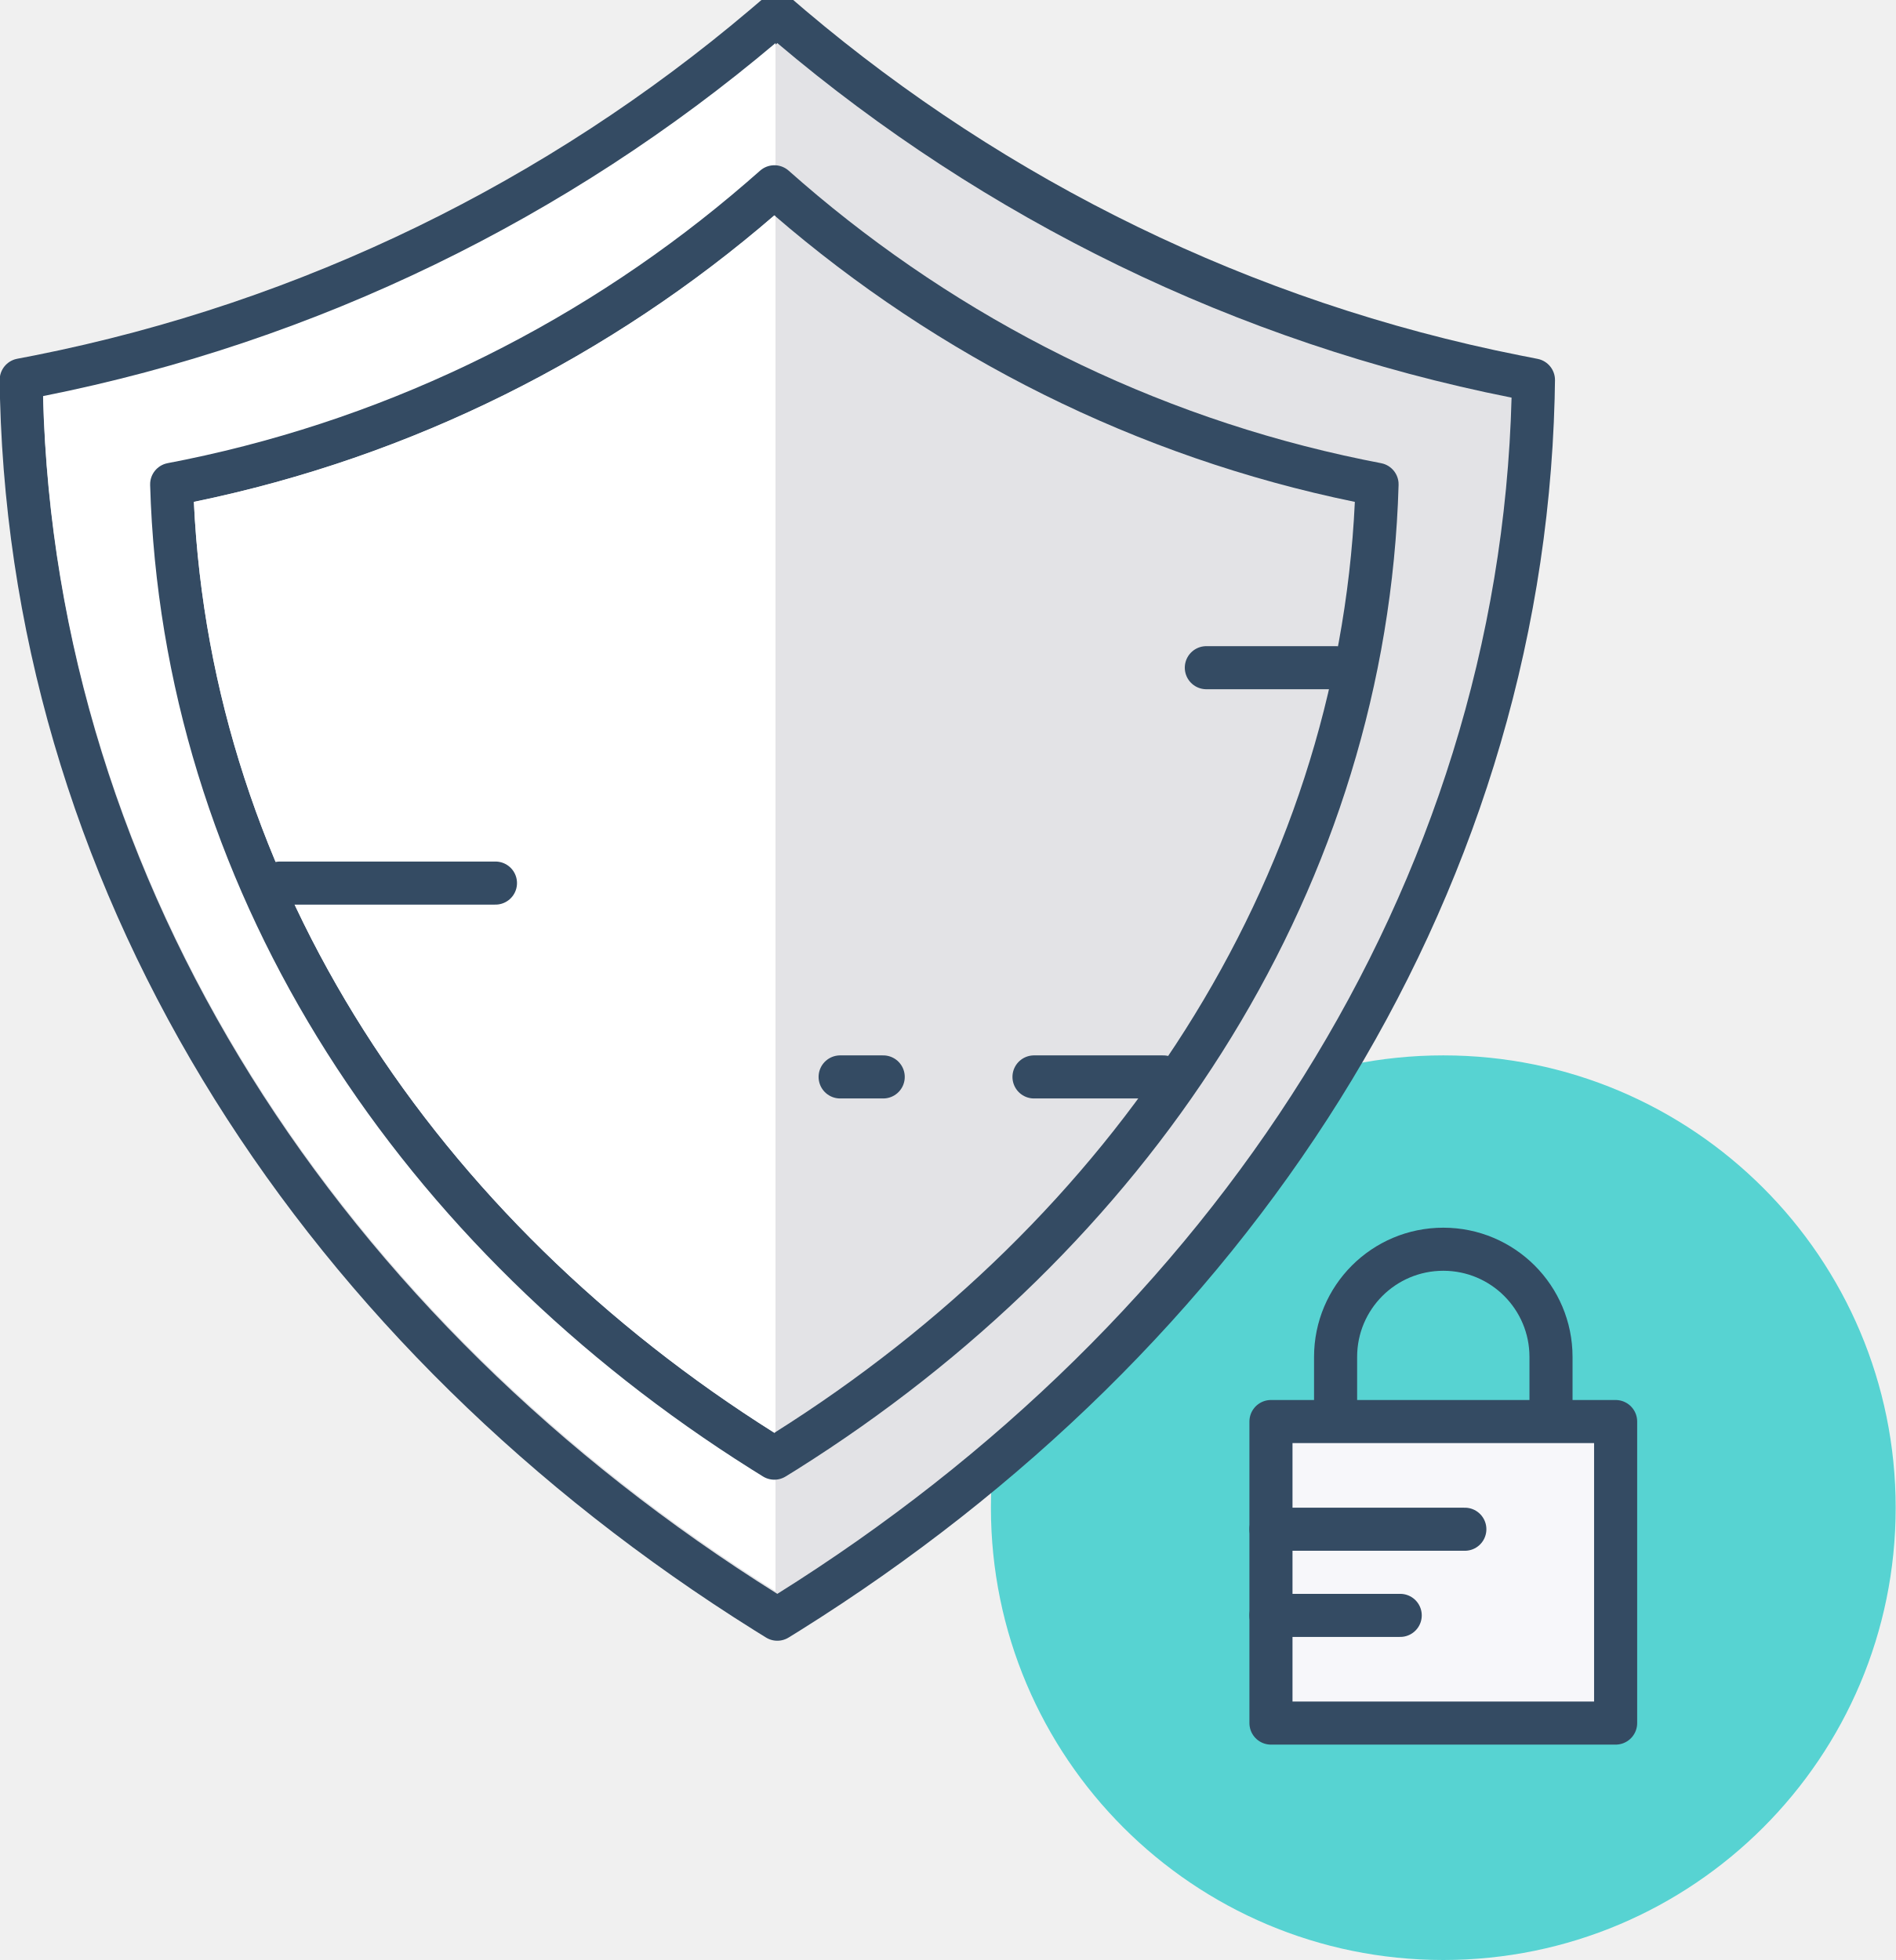
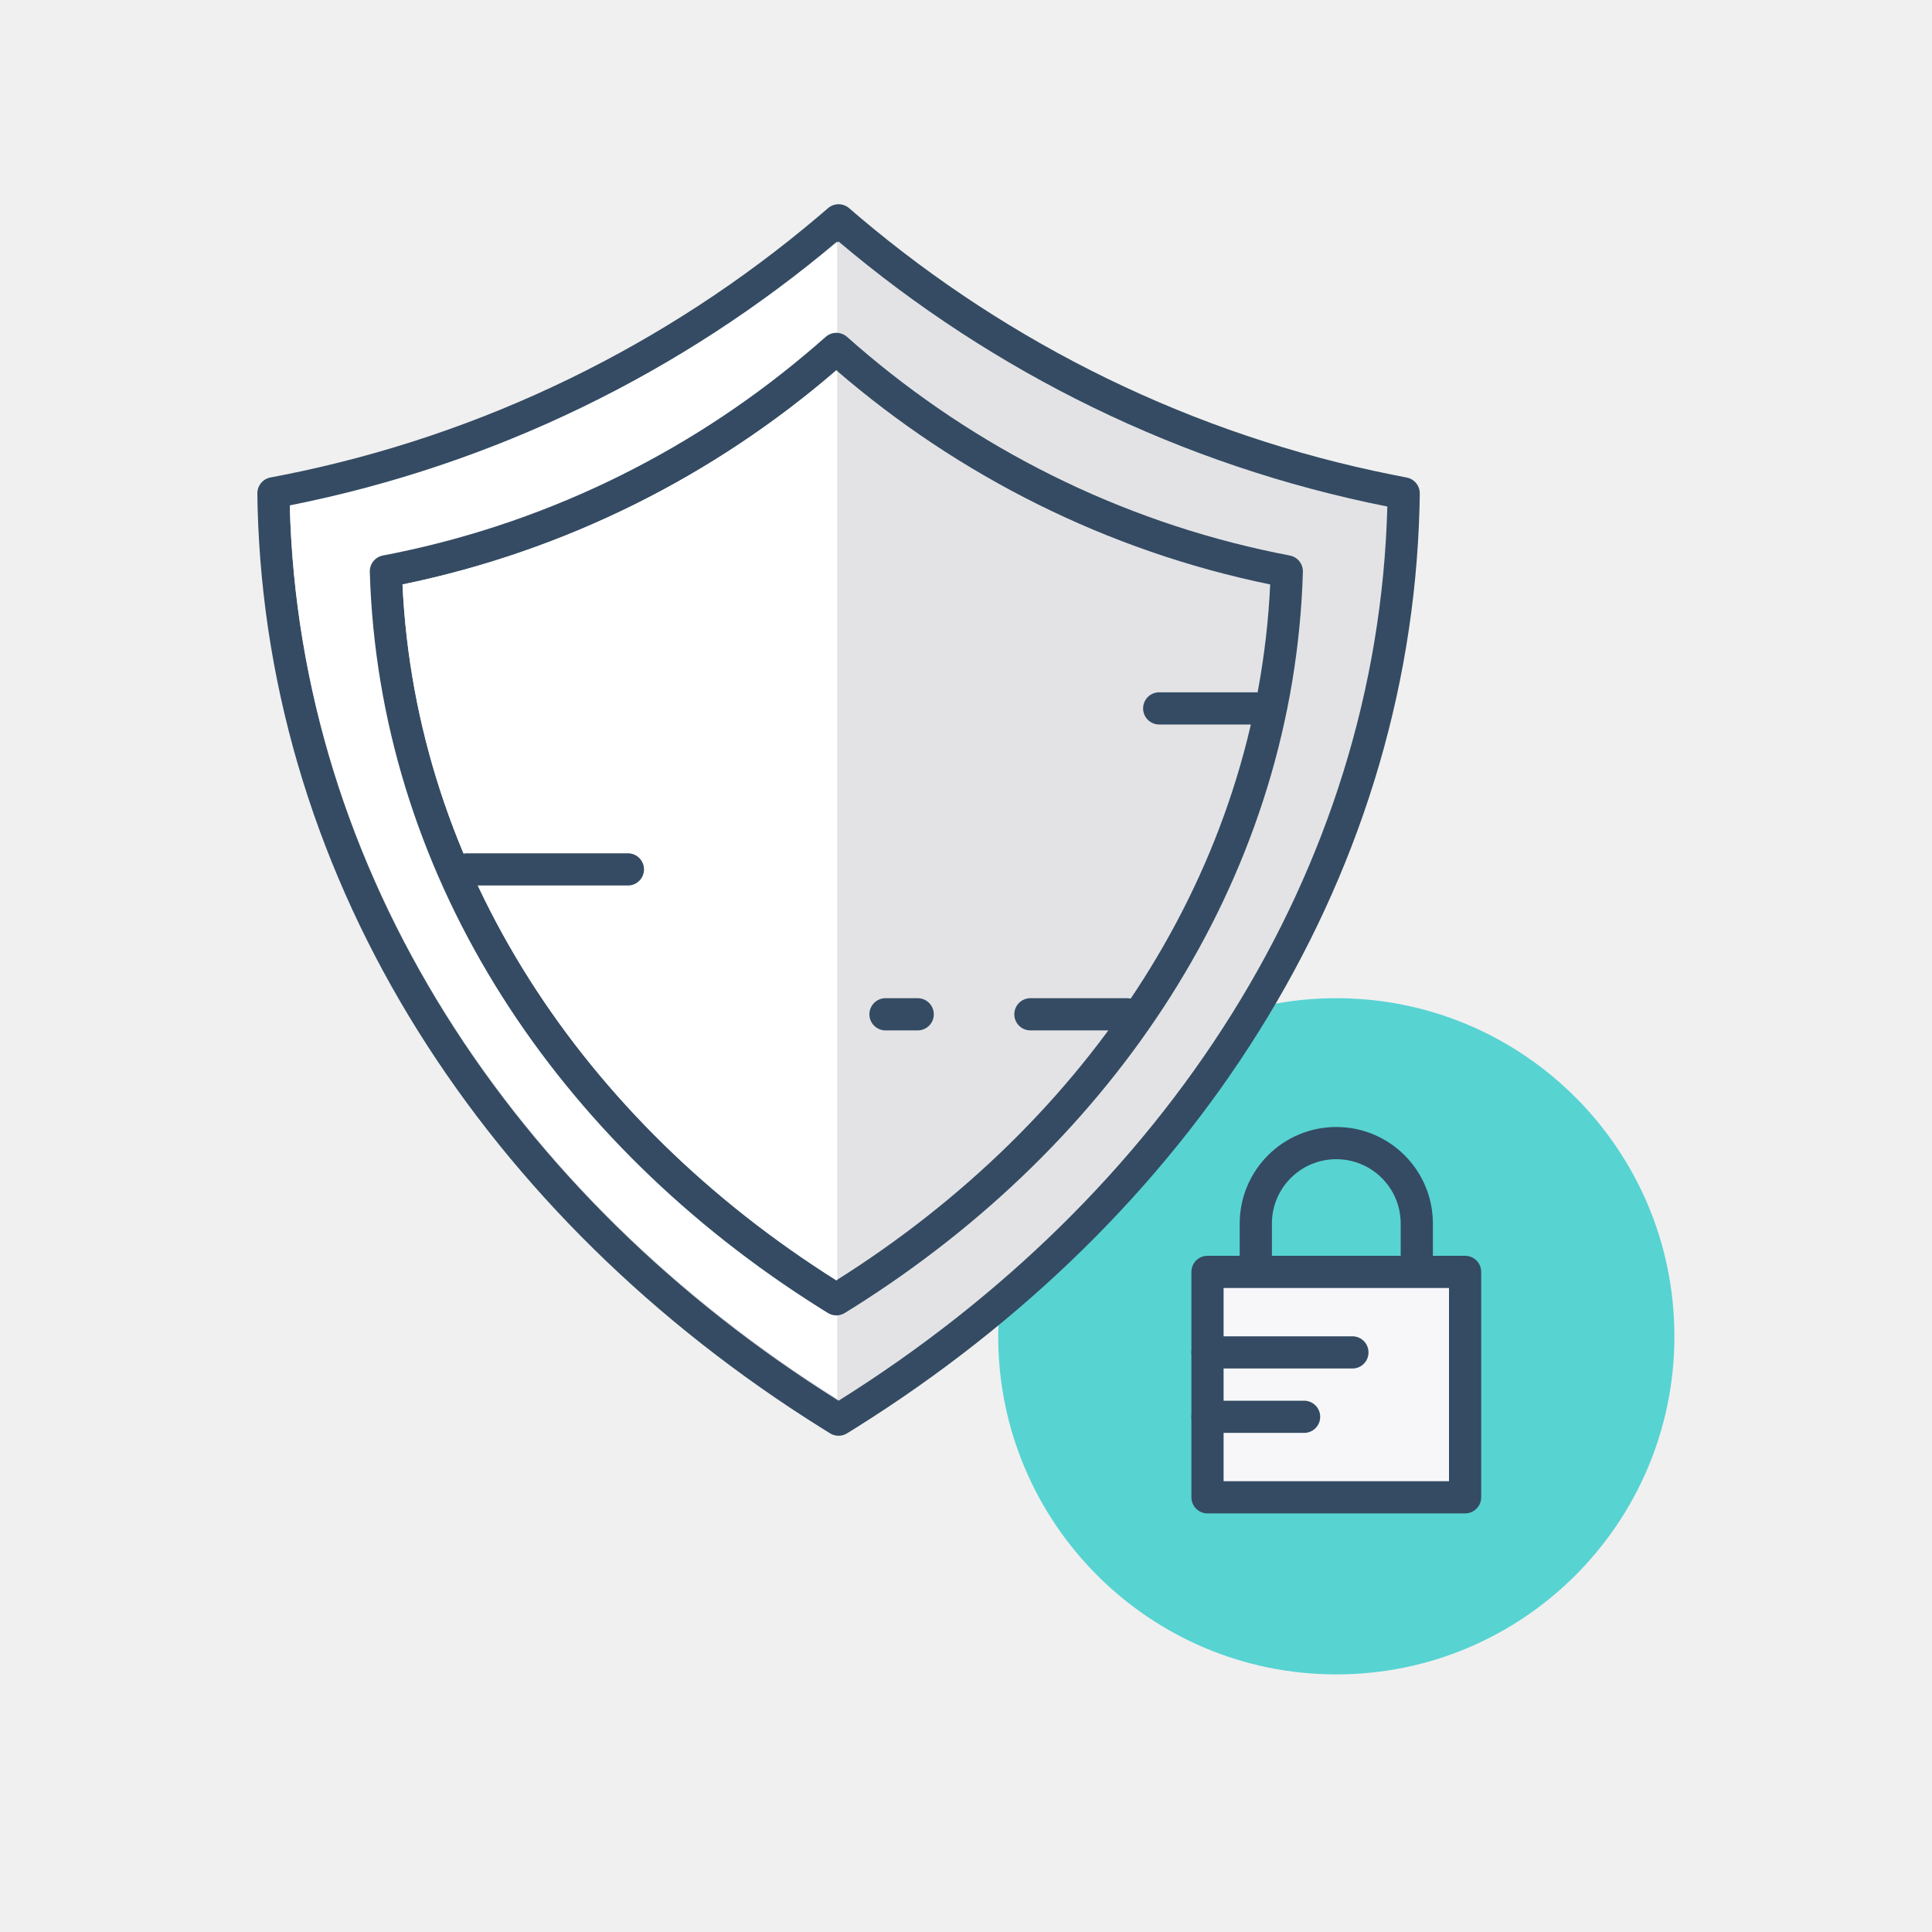
- <svg xmlns="http://www.w3.org/2000/svg" width="88" height="91" viewBox="0 0 88 91">
-   <g fill="none" fill-rule="evenodd" transform="translate(-16 -13)">
+ <svg xmlns="http://www.w3.org/2000/svg" width="120" height="120" viewBox="0 0 120 120">
+   <g fill="none" fill-rule="evenodd">
    <circle cx="83" cy="83" r="21" fill="#57D3D2" fill-rule="nonzero" />
    <g transform="translate(18 15)">
      <path fill="#E3E3E6" stroke="#344B63" stroke-linejoin="round" stroke-width="2" d="M69.169,16.488 C68.562,39.571 55.133,60.001 34.615,72.848 C34.439,72.958 34.262,73.068 34.084,73.177 C33.907,73.068 33.73,72.958 33.554,72.848 C13.036,60.001 -0.393,39.571 -1,16.488 C-1.007,16.204 -1.013,15.922 -1.015,15.639 C-0.742,15.588 -0.468,15.535 -0.195,15.481 C12.456,12.965 23.958,7.259 33.438,-0.763 C33.655,-0.946 33.87,-1.131 34.086,-1.315 C34.3,-1.13 34.515,-0.946 34.73,-0.763 C44.211,7.259 55.713,12.965 68.364,15.481 C68.638,15.535 68.912,15.588 69.185,15.643 C69.181,15.924 69.176,16.206 69.169,16.488 Z" />
      <path fill="#FFF" d="M34,71.876 C13.828,59.213 0.597,39.116 0,16.39 C12.783,13.848 24.409,8.093 34,0 L34,71.876 L34,71.876 Z" />
      <path fill="#E3E3E6" stroke="#344B63" stroke-linejoin="round" stroke-width="2" d="M61.893,21.348 C61.052,39.374 50.482,55.292 34.48,65.369 C34.303,65.48 34.126,65.59 33.945,65.7 C33.768,65.59 33.591,65.48 33.414,65.369 C17.412,55.292 6.842,39.374 6.001,21.348 C5.988,21.06 5.977,20.772 5.969,20.486 C6.245,20.434 6.522,20.379 6.799,20.322 C16.778,18.27 25.841,13.677 33.293,7.243 C33.513,7.054 33.731,6.863 33.948,6.672 C34.164,6.864 34.382,7.054 34.6,7.243 C42.053,13.677 51.116,18.27 61.095,20.322 C61.372,20.379 61.65,20.434 61.925,20.487 C61.917,20.774 61.906,21.061 61.893,21.348 Z" />
      <path fill="#FFF" d="M34,64.489 C33.982,64.5 33.965,64.511 33.947,64.523 C18.235,54.628 7.826,39.01 7,21.301 C17.149,19.214 26.367,14.544 33.947,8 C33.965,8.015 33.982,8.031 34,8.046 L34,64.489 L34,64.489 Z" />
      <g stroke="#344B63" stroke-linecap="round" stroke-width="2" transform="translate(11 28)">
        <line x2="10" y1="11" y2="11" />
        <line x1="43" x2="49" y1="1" y2="1" />
        <line x1="35" x2="41" y1="20" y2="20" />
        <line x1="26" x2="28" y1="20" y2="20" />
      </g>
    </g>
-     <g stroke="#344B63" transform="translate(75 70)">
-       <path stroke-width="2" d="M13,6 L13,11 L3,11 L3,6 C3,4.619 3.56,3.369 4.464,2.464 C5.369,1.56 6.619,1 8,1 C9.381,1 10.631,1.56 11.536,2.464 C12.44,3.369 13,4.619 13,6 Z" />
-       <rect width="16" height="14" y="9" fill="#F7F7FA" stroke-linejoin="round" stroke-width="2" />
-       <g stroke-linecap="round" stroke-width="2" transform="translate(0 13)">
+     <g stroke="#344B63" stroke-width="2" transform="translate(75 70)">
+       <path d="M13,6 L13,11 L3,11 L3,6 C3,4.619 3.56,3.369 4.464,2.464 C5.369,1.56 6.619,1 8,1 C9.381,1 10.631,1.56 11.536,2.464 C12.44,3.369 13,4.619 13,6 Z" />
+       <rect width="16" height="14" y="9" fill="#F7F7FA" stroke-linejoin="round" />
+       <g stroke-linecap="round" transform="translate(0 13)">
        <line x2="9" y1="1" y2="1" />
        <line x2="6" y1="5" y2="5" />
      </g>
    </g>
  </g>
</svg>
